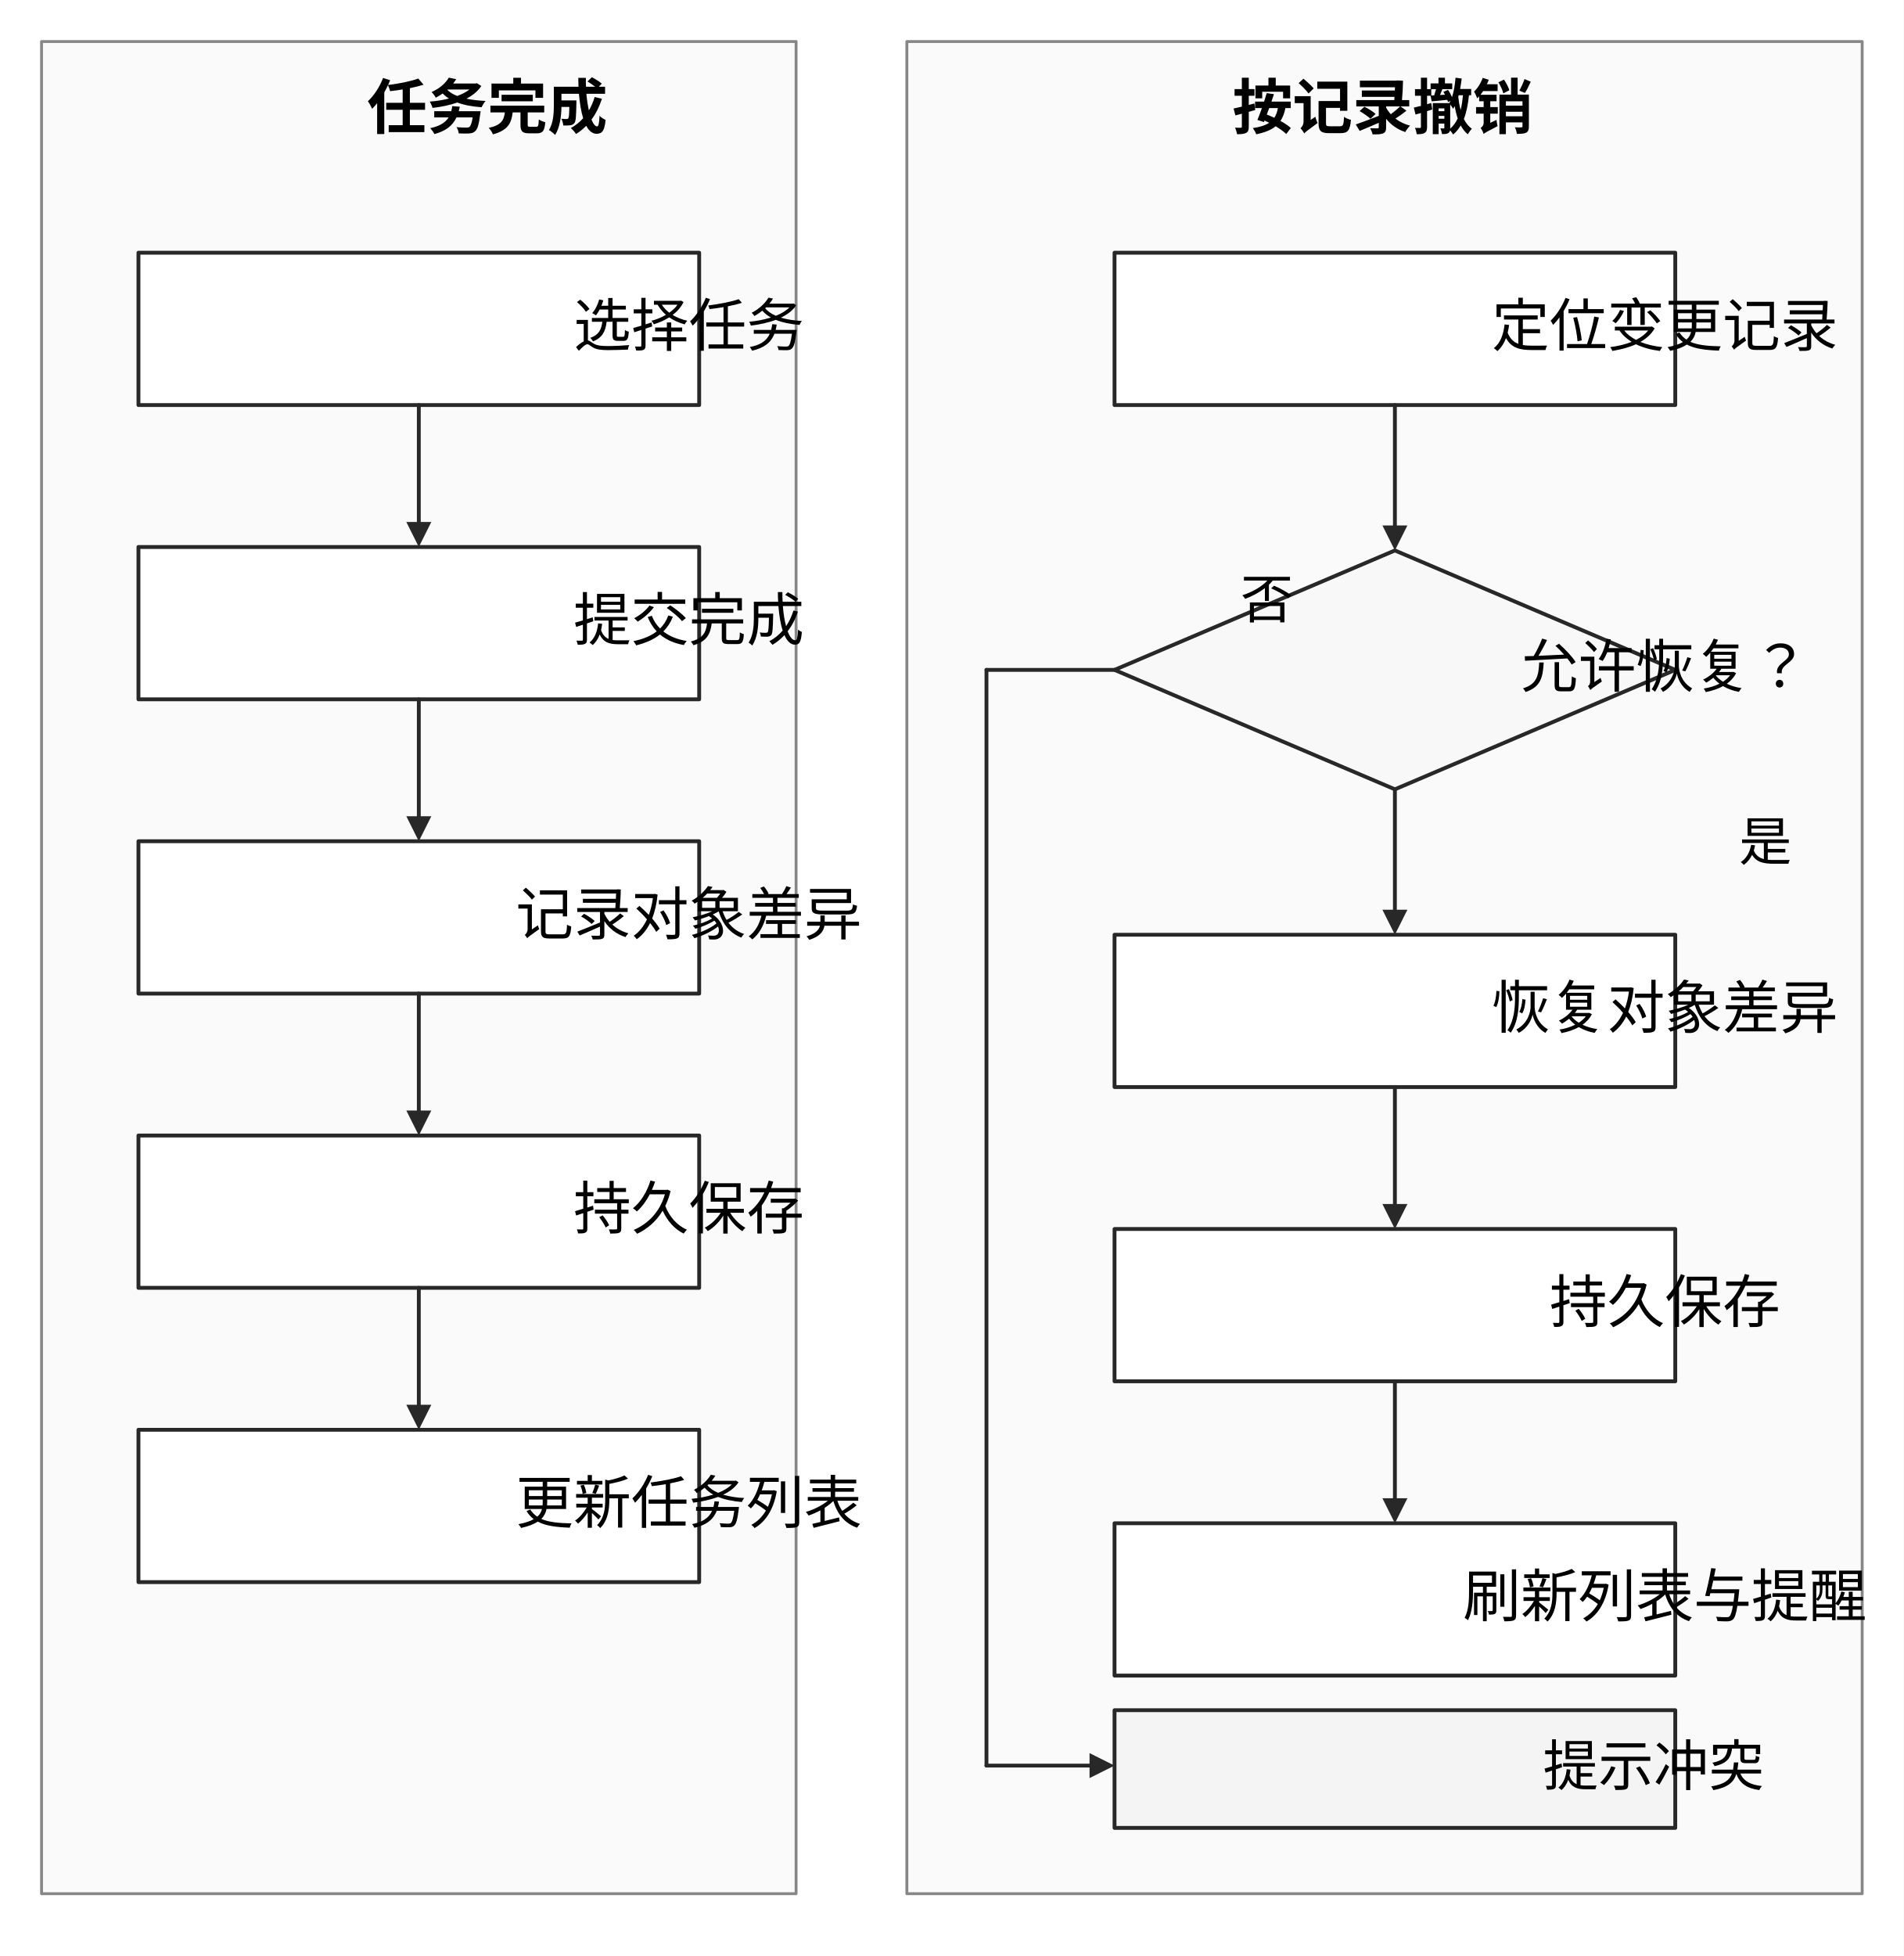
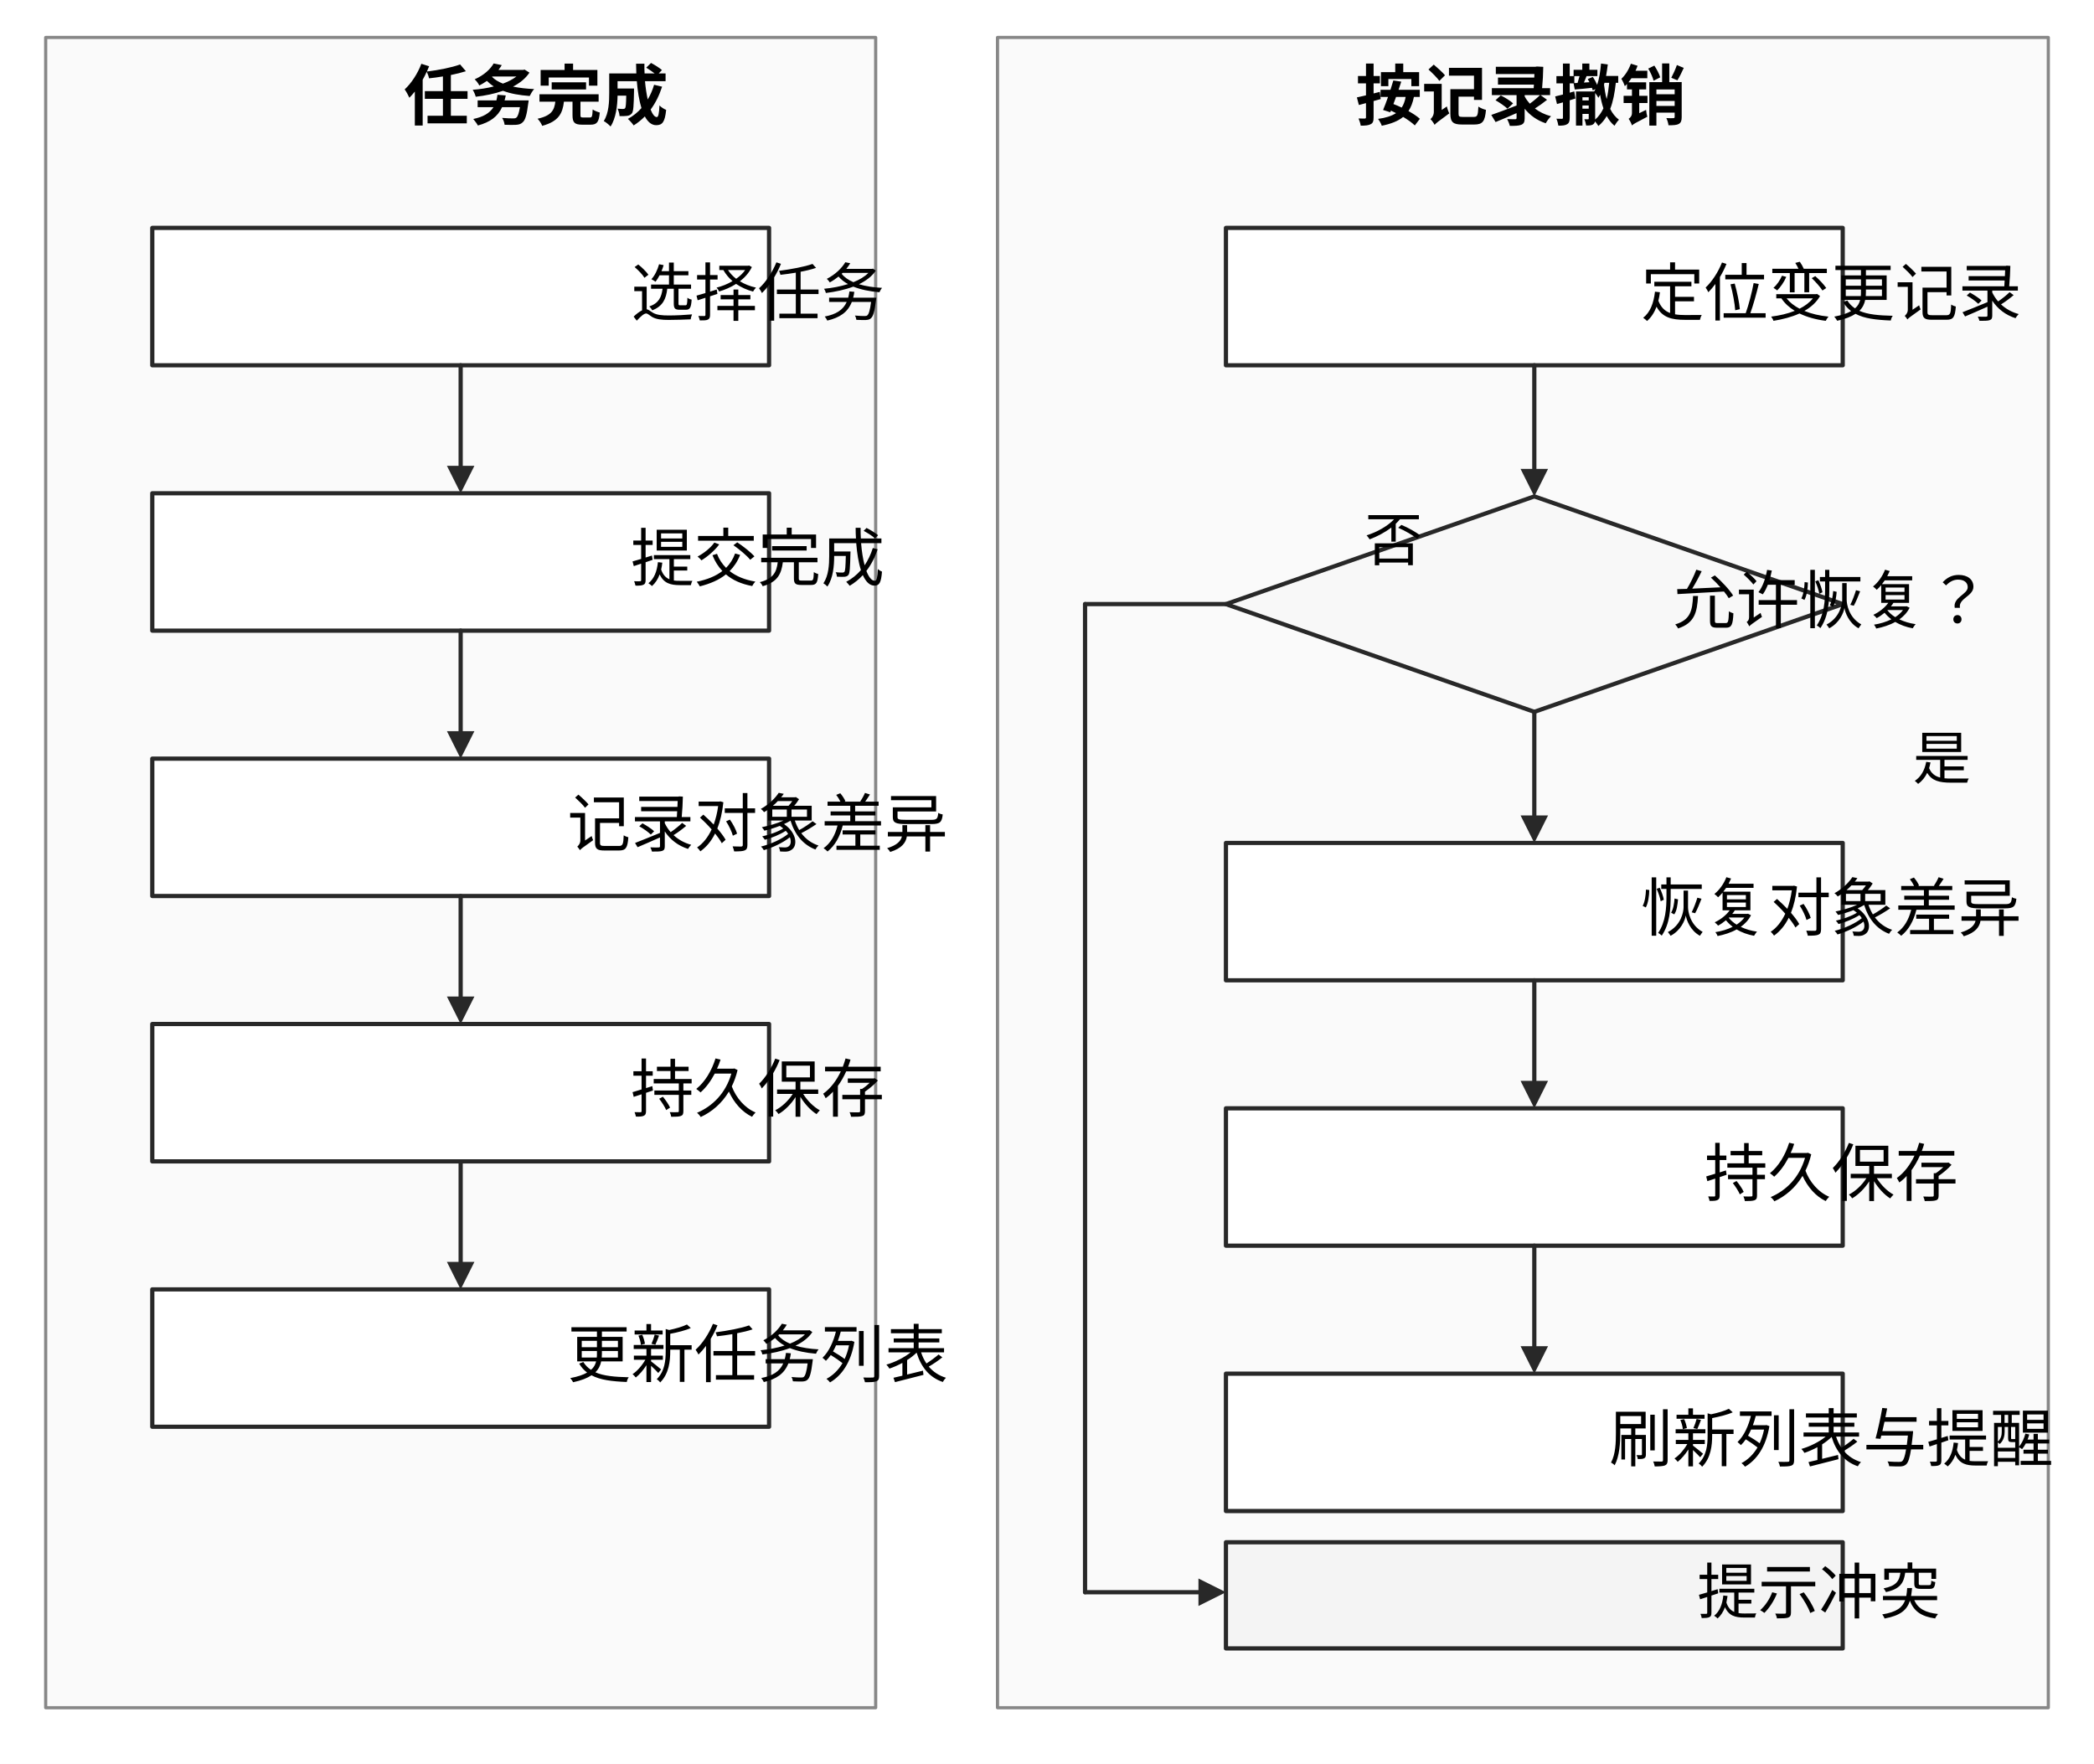
- <svg xmlns="http://www.w3.org/2000/svg" xmlns:ns1="http://schemas.microsoft.com/visio/2003/SVGExtensions/" xmlns:xlink="http://www.w3.org/1999/xlink" width="5.5in" height="5.65in" viewBox="0 0 396 406.8" xml:space="preserve" color-interpolation-filters="sRGB" class="st14">
+ <svg xmlns="http://www.w3.org/2000/svg" xmlns:ns1="http://schemas.microsoft.com/visio/2003/SVGExtensions/" xmlns:xlink="http://www.w3.org/1999/xlink" width="5.5in" height="4.633in" viewBox="0 0 396 333.576" xml:space="preserve" color-interpolation-filters="sRGB" class="st14">
  <ns1:documentProperties ns1:langID="2052" ns1:metric="true" ns1:viewMarkup="false" />
  <style type="text/css">
	
		.st1 {fill:#ffffff;stroke:none;stroke-linecap:round;stroke-linejoin:round;stroke-width:0.8}
		.st2 {fill:#fafafa;stroke:#878787;stroke-linecap:round;stroke-linejoin:round;stroke-width:0.6}
		.st3 {fill:none;stroke:none;stroke-linecap:round;stroke-linejoin:round;stroke-width:0.8}
		.st4 {fill:#000000;font-family:宋体;font-size:1.042em;font-weight:bold}
		.st5 {fill:#ffffff;stroke:#282828;stroke-linecap:round;stroke-linejoin:round;stroke-width:0.8}
		.st6 {fill:#000000;font-family:宋体;font-size:1em}
		.st7 {marker-end:url(#mrkr4-21);stroke:#282828;stroke-linecap:round;stroke-linejoin:round;stroke-width:0.8}
		.st8 {fill:#282828;fill-opacity:1;stroke:#282828;stroke-opacity:1;stroke-width:0.308}
		.st9 {fill:#f8f8f8;stroke:#282828;stroke-linecap:round;stroke-linejoin:round;stroke-width:0.8}
		.st10 {fill:#000000;font-family:宋体;font-size:0.917em}
		.st11 {stroke:#282828;stroke-linecap:round;stroke-linejoin:round;stroke-width:0.8}
		.st12 {fill:#f4f4f4;stroke:#282828;stroke-linecap:round;stroke-linejoin:round;stroke-width:0.8}
		.st13 {fill:#000000;font-family:宋体;font-size:0.958em}
		.st14 {fill:none;fill-rule:evenodd;font-size:12px;overflow:visible;stroke-linecap:square;stroke-miterlimit:3}
	
	</style>
  <defs id="Markers">
    <g id="lend4">
      <path d="M 2 1 L 0 0 L 2 -1 L 2 1 " style="stroke:none" />
    </g>
    <marker id="mrkr4-21" class="st8" ns1:arrowType="4" ns1:arrowSize="1" ns1:setback="6.5" refX="-6.5" orient="auto" markerUnits="strokeWidth" overflow="visible">
      <use xlink:href="#lend4" transform="scale(-3.25,-3.25) " />
    </marker>
  </defs>
  <g ns1:mID="11" ns1:index="9" ns1:groupContext="foregroundPage">
    <ns1:pageProperties ns1:drawingScale="0.0393701" ns1:pageScale="0.0393701" ns1:drawingUnits="24" ns1:shadowOffsetX="8.50394" ns1:shadowOffsetY="-8.50394" />
    <g id="shape1-1" ns1:mID="1" ns1:groupContext="shape">
-       <rect x="0" y="0" width="396" height="406.8" class="st1" />
+       <rect x="0" y="0" width="396" height="333.576" class="st1" />
    </g>
-     <g id="shape2-3" ns1:mID="2" ns1:groupContext="shape" transform="translate(8.64,-12.96)">
-       <rect x="0" y="21.6" width="156.96" height="385.2" class="st2" />
+     <g id="shape2-3" ns1:mID="2" ns1:groupContext="shape" transform="translate(8.64,-10.6272)">
+       <rect x="0" y="17.712" width="156.96" height="315.864" class="st2" />
    </g>
-     <g id="shape3-5" ns1:mID="3" ns1:groupContext="shape" transform="translate(15.84,-373.68)">
-       <ns1:textBlock ns1:margins="rect(2,2,2,2)" ns1:tabSpace="42.5197" />
-       <ns1:textRect cx="71.28" cy="396.72" width="142.56" height="20.16" />
-       <rect x="0" y="386.64" width="142.56" height="20.16" class="st3" />
-       <text x="2" y="400.47" class="st4" ns1:langID="2052">
+     <g id="shape3-5" ns1:mID="3" ns1:groupContext="shape" transform="translate(15.84,-306.418)">
+       <ns1:textBlock ns1:margins="rect(0.5,2,0.5,2)" ns1:tabSpace="42.5197" />
+       <ns1:textRect cx="71.28" cy="325.31" width="142.56" height="16.531" />
+       <rect x="0" y="317.045" width="142.56" height="16.531" class="st3" />
+       <text x="2" y="329.06" class="st4" ns1:langID="2052">
        <ns1:paragraph />
        <ns1:tabList />任务完成</text>
    </g>
-     <g id="shape4-8" ns1:mID="4" ns1:groupContext="shape" transform="translate(188.64,-12.96)">
-       <rect x="0" y="21.6" width="198.72" height="385.2" class="st2" />
+     <g id="shape4-8" ns1:mID="4" ns1:groupContext="shape" transform="translate(188.64,-10.6272)">
+       <rect x="0" y="17.712" width="198.72" height="315.864" class="st2" />
    </g>
-     <g id="shape5-10" ns1:mID="5" ns1:groupContext="shape" transform="translate(195.84,-373.68)">
-       <ns1:textBlock ns1:margins="rect(2,2,2,2)" ns1:tabSpace="42.5197" />
-       <ns1:textRect cx="92.16" cy="396.72" width="184.32" height="20.16" />
-       <rect x="0" y="386.64" width="184.32" height="20.16" class="st3" />
-       <text x="2" y="400.47" class="st4" ns1:langID="2052">
+     <g id="shape5-10" ns1:mID="5" ns1:groupContext="shape" transform="translate(195.84,-306.418)">
+       <ns1:textBlock ns1:margins="rect(0.5,2,0.5,2)" ns1:tabSpace="42.5197" />
+       <ns1:textRect cx="92.16" cy="325.31" width="184.32" height="16.531" />
+       <rect x="0" y="317.045" width="184.32" height="16.531" class="st3" />
+       <text x="2" y="329.06" class="st4" ns1:langID="2052">
        <ns1:paragraph />
        <ns1:tabList />按记录撤销</text>
    </g>
-     <g id="shape6-13" ns1:mID="6" ns1:groupContext="shape" transform="translate(28.8,-322.56)">
-       <ns1:textBlock ns1:margins="rect(2,2,2,2)" ns1:tabSpace="42.5197" />
-       <ns1:textRect cx="58.32" cy="390.96" width="116.65" height="31.68" />
-       <rect x="0" y="375.12" width="116.64" height="31.68" class="st5" />
-       <text x="34.32" y="394.56" class="st6" ns1:langID="2052">
+     <g id="shape6-13" ns1:mID="6" ns1:groupContext="shape" transform="translate(28.8,-264.499)">
+       <ns1:textBlock ns1:margins="rect(0.5,2,0.5,2)" ns1:tabSpace="42.5197" />
+       <ns1:textRect cx="58.32" cy="320.587" width="116.65" height="25.978" />
+       <rect x="0" y="307.598" width="116.64" height="25.978" class="st5" />
+       <text x="34.32" y="324.19" class="st6" ns1:langID="2052">
        <ns1:paragraph ns1:horizAlign="1" />
        <ns1:tabList />选择任务</text>
    </g>
-     <g id="shape7-16" ns1:mID="7" ns1:groupContext="shape" transform="translate(493.92,84.24) rotate(90)">
-       <path d="M0 406.8 L24.32 406.8" class="st7" />
+     <g id="shape7-16" ns1:mID="7" ns1:groupContext="shape" transform="translate(420.696,69.0768) rotate(90)">
+       <path d="M0 333.58 L19.01 333.58" class="st7" />
    </g>
-     <g id="shape8-22" ns1:mID="8" ns1:groupContext="shape" transform="translate(28.8,-261.36)">
-       <ns1:textBlock ns1:margins="rect(2,2,2,2)" ns1:tabSpace="42.5197" />
-       <ns1:textRect cx="58.32" cy="390.96" width="116.65" height="31.68" />
-       <rect x="0" y="375.12" width="116.64" height="31.68" class="st5" />
-       <text x="34.32" y="394.56" class="st6" ns1:langID="2052">
+     <g id="shape8-22" ns1:mID="8" ns1:groupContext="shape" transform="translate(28.8,-214.315)">
+       <ns1:textBlock ns1:margins="rect(0.5,2,0.5,2)" ns1:tabSpace="42.5197" />
+       <ns1:textRect cx="58.32" cy="320.587" width="116.65" height="25.978" />
+       <rect x="0" y="307.598" width="116.64" height="25.978" class="st5" />
+       <text x="34.32" y="324.19" class="st6" ns1:langID="2052">
        <ns1:paragraph ns1:horizAlign="1" />
        <ns1:tabList />提交完成</text>
    </g>
-     <g id="shape9-25" ns1:mID="9" ns1:groupContext="shape" transform="translate(493.92,145.44) rotate(90)">
-       <path d="M0 406.8 L24.32 406.8" class="st7" />
+     <g id="shape9-25" ns1:mID="9" ns1:groupContext="shape" transform="translate(420.696,119.261) rotate(90)">
+       <path d="M0 333.58 L19.01 333.58" class="st7" />
    </g>
-     <g id="shape10-30" ns1:mID="10" ns1:groupContext="shape" transform="translate(28.8,-200.16)">
-       <ns1:textBlock ns1:margins="rect(2,2,2,2)" ns1:tabSpace="42.5197" />
-       <ns1:textRect cx="58.32" cy="390.96" width="116.65" height="31.68" />
-       <rect x="0" y="375.12" width="116.64" height="31.68" class="st5" />
-       <text x="22.32" y="394.56" class="st6" ns1:langID="2052">
+     <g id="shape10-30" ns1:mID="10" ns1:groupContext="shape" transform="translate(28.8,-164.131)">
+       <ns1:textBlock ns1:margins="rect(0.5,2,0.5,2)" ns1:tabSpace="42.5197" />
+       <ns1:textRect cx="58.32" cy="320.587" width="116.65" height="25.978" />
+       <rect x="0" y="307.598" width="116.64" height="25.978" class="st5" />
+       <text x="22.32" y="324.19" class="st6" ns1:langID="2052">
        <ns1:paragraph ns1:horizAlign="1" />
        <ns1:tabList />记录对象差异</text>
    </g>
-     <g id="shape11-33" ns1:mID="11" ns1:groupContext="shape" transform="translate(493.92,206.64) rotate(90)">
-       <path d="M0 406.8 L24.32 406.8" class="st7" />
+     <g id="shape11-33" ns1:mID="11" ns1:groupContext="shape" transform="translate(420.696,169.445) rotate(90)">
+       <path d="M0 333.58 L19.01 333.58" class="st7" />
    </g>
-     <g id="shape12-38" ns1:mID="12" ns1:groupContext="shape" transform="translate(28.8,-138.96)">
-       <ns1:textBlock ns1:margins="rect(2,2,2,2)" ns1:tabSpace="42.5197" />
-       <ns1:textRect cx="58.32" cy="390.96" width="116.65" height="31.68" />
-       <rect x="0" y="375.12" width="116.64" height="31.68" class="st5" />
-       <text x="34.32" y="394.56" class="st6" ns1:langID="2052">
+     <g id="shape12-38" ns1:mID="12" ns1:groupContext="shape" transform="translate(28.8,-113.947)">
+       <ns1:textBlock ns1:margins="rect(0.5,2,0.5,2)" ns1:tabSpace="42.5197" />
+       <ns1:textRect cx="58.32" cy="320.587" width="116.65" height="25.978" />
+       <rect x="0" y="307.598" width="116.64" height="25.978" class="st5" />
+       <text x="34.32" y="324.19" class="st6" ns1:langID="2052">
        <ns1:paragraph ns1:horizAlign="1" />
        <ns1:tabList />持久保存</text>
    </g>
-     <g id="shape13-41" ns1:mID="13" ns1:groupContext="shape" transform="translate(493.92,267.84) rotate(90)">
-       <path d="M0 406.8 L24.32 406.8" class="st7" />
+     <g id="shape13-41" ns1:mID="13" ns1:groupContext="shape" transform="translate(420.696,219.629) rotate(90)">
+       <path d="M0 333.58 L19.01 333.58" class="st7" />
    </g>
-     <g id="shape14-46" ns1:mID="14" ns1:groupContext="shape" transform="translate(28.8,-77.76)">
-       <ns1:textBlock ns1:margins="rect(2,2,2,2)" ns1:tabSpace="42.5197" />
-       <ns1:textRect cx="58.32" cy="390.96" width="116.65" height="31.68" />
-       <rect x="0" y="375.12" width="116.64" height="31.68" class="st5" />
-       <text x="22.32" y="394.56" class="st6" ns1:langID="2052">
+     <g id="shape14-46" ns1:mID="14" ns1:groupContext="shape" transform="translate(28.8,-63.7632)">
+       <ns1:textBlock ns1:margins="rect(0.5,2,0.5,2)" ns1:tabSpace="42.5197" />
+       <ns1:textRect cx="58.32" cy="320.587" width="116.65" height="25.978" />
+       <rect x="0" y="307.598" width="116.64" height="25.978" class="st5" />
+       <text x="22.32" y="324.19" class="st6" ns1:langID="2052">
        <ns1:paragraph ns1:horizAlign="1" />
        <ns1:tabList />更新任务列表</text>
    </g>
-     <g id="shape15-49" ns1:mID="15" ns1:groupContext="shape" transform="translate(231.84,-322.56)">
-       <ns1:textBlock ns1:margins="rect(2,2,2,2)" ns1:tabSpace="42.5197" />
-       <ns1:textRect cx="58.32" cy="390.96" width="116.65" height="31.68" />
-       <rect x="0" y="375.12" width="116.64" height="31.68" class="st5" />
-       <text x="22.32" y="394.56" class="st6" ns1:langID="2052">
+     <g id="shape15-49" ns1:mID="15" ns1:groupContext="shape" transform="translate(231.84,-264.499)">
+       <ns1:textBlock ns1:margins="rect(0.5,2,0.5,2)" ns1:tabSpace="42.5197" />
+       <ns1:textRect cx="58.32" cy="320.587" width="116.65" height="25.978" />
+       <rect x="0" y="307.598" width="116.64" height="25.978" class="st5" />
+       <text x="22.32" y="324.19" class="st6" ns1:langID="2052">
        <ns1:paragraph ns1:horizAlign="1" />
        <ns1:tabList />定位变更记录</text>
    </g>
-     <g id="shape16-52" ns1:mID="16" ns1:groupContext="shape" transform="translate(231.84,-242.64)">
-       <ns1:textBlock ns1:margins="rect(2,2,2,2)" ns1:tabSpace="42.5197" />
-       <ns1:textRect cx="58.32" cy="381.96" width="116.65" height="49.68" />
-       <path d="M58.32 357.12 L116.64 381.96 L58.32 406.8 L0 381.96 L58.32 357.12 Z" class="st9" />
-       <text x="28.32" y="385.56" class="st6" ns1:langID="2052">
+     <g id="shape16-52" ns1:mID="16" ns1:groupContext="shape" transform="translate(231.84,-198.965)">
+       <ns1:textBlock ns1:margins="rect(0.5,2,0.5,2)" ns1:tabSpace="42.5197" />
+       <ns1:textRect cx="58.32" cy="313.207" width="116.65" height="40.738" />
+       <path d="M58.32 292.84 L116.64 313.21 L58.32 333.58 L0 313.21 L58.32 292.84 Z" class="st9" />
+       <text x="28.32" y="316.81" class="st6" ns1:langID="2052">
        <ns1:paragraph ns1:horizAlign="1" />
        <ns1:tabList />允许恢复？</text>
    </g>
-     <g id="shape17-55" ns1:mID="17" ns1:groupContext="shape" transform="translate(231.84,-180.72)">
-       <ns1:textBlock ns1:margins="rect(2,2,2,2)" ns1:tabSpace="42.5197" />
-       <ns1:textRect cx="58.32" cy="390.96" width="116.65" height="31.68" />
-       <rect x="0" y="375.12" width="116.64" height="31.68" class="st5" />
-       <text x="22.32" y="394.56" class="st6" ns1:langID="2052">
+     <g id="shape17-55" ns1:mID="17" ns1:groupContext="shape" transform="translate(231.84,-148.19)">
+       <ns1:textBlock ns1:margins="rect(0.5,2,0.5,2)" ns1:tabSpace="42.5197" />
+       <ns1:textRect cx="58.32" cy="320.587" width="116.65" height="25.978" />
+       <rect x="0" y="307.598" width="116.64" height="25.978" class="st5" />
+       <text x="22.32" y="324.19" class="st6" ns1:langID="2052">
        <ns1:paragraph ns1:horizAlign="1" />
        <ns1:tabList />恢复对象差异</text>
    </g>
-     <g id="shape18-58" ns1:mID="18" ns1:groupContext="shape" transform="translate(231.84,-119.52)">
-       <ns1:textBlock ns1:margins="rect(2,2,2,2)" ns1:tabSpace="42.5197" />
-       <ns1:textRect cx="58.32" cy="390.96" width="116.65" height="31.68" />
-       <rect x="0" y="375.12" width="116.64" height="31.68" class="st5" />
-       <text x="34.32" y="394.56" class="st6" ns1:langID="2052">
+     <g id="shape18-58" ns1:mID="18" ns1:groupContext="shape" transform="translate(231.84,-98.0064)">
+       <ns1:textBlock ns1:margins="rect(0.5,2,0.5,2)" ns1:tabSpace="42.5197" />
+       <ns1:textRect cx="58.32" cy="320.587" width="116.65" height="25.978" />
+       <rect x="0" y="307.598" width="116.64" height="25.978" class="st5" />
+       <text x="34.32" y="324.19" class="st6" ns1:langID="2052">
        <ns1:paragraph ns1:horizAlign="1" />
        <ns1:tabList />持久保存</text>
    </g>
-     <g id="shape19-61" ns1:mID="19" ns1:groupContext="shape" transform="translate(231.84,-58.32)">
-       <ns1:textBlock ns1:margins="rect(2,2,2,2)" ns1:tabSpace="42.5197" />
-       <ns1:textRect cx="58.32" cy="390.96" width="116.65" height="31.68" />
-       <rect x="0" y="375.12" width="116.64" height="31.68" class="st5" />
-       <text x="16.32" y="394.56" class="st6" ns1:langID="2052">
+     <g id="shape19-61" ns1:mID="19" ns1:groupContext="shape" transform="translate(231.84,-47.8224)">
+       <ns1:textBlock ns1:margins="rect(0.5,2,0.5,2)" ns1:tabSpace="42.5197" />
+       <ns1:textRect cx="58.32" cy="320.587" width="116.65" height="25.978" />
+       <rect x="0" y="307.598" width="116.64" height="25.978" class="st5" />
+       <text x="16.32" y="324.19" class="st6" ns1:langID="2052">
        <ns1:paragraph ns1:horizAlign="1" />
        <ns1:tabList />刷新列表与提醒</text>
    </g>
-     <g id="shape20-64" ns1:mID="20" ns1:groupContext="shape" transform="translate(696.96,84.24) rotate(90)">
-       <path d="M0 406.8 L25.04 406.8" class="st7" />
+     <g id="shape20-64" ns1:mID="20" ns1:groupContext="shape" transform="translate(623.736,69.0768) rotate(90)">
+       <path d="M0 333.58 L19.6 333.58" class="st7" />
    </g>
-     <g id="shape21-69" ns1:mID="21" ns1:groupContext="shape" transform="translate(696.96,164.16) rotate(90)">
-       <path d="M0 406.8 L25.04 406.8" class="st7" />
+     <g id="shape21-69" ns1:mID="21" ns1:groupContext="shape" transform="translate(623.736,134.611) rotate(90)">
+       <path d="M0 333.58 L19.6 333.58" class="st7" />
    </g>
-     <g id="shape22-74" ns1:mID="22" ns1:groupContext="shape" transform="translate(696.96,226.08) rotate(90)">
-       <path d="M0 406.8 L24.32 406.8" class="st7" />
+     <g id="shape22-74" ns1:mID="22" ns1:groupContext="shape" transform="translate(623.736,185.386) rotate(90)">
+       <path d="M0 333.58 L19.01 333.58" class="st7" />
    </g>
-     <g id="shape23-79" ns1:mID="23" ns1:groupContext="shape" transform="translate(696.96,287.28) rotate(90)">
-       <path d="M0 406.8 L24.32 406.8" class="st7" />
+     <g id="shape23-79" ns1:mID="23" ns1:groupContext="shape" transform="translate(623.736,235.57) rotate(90)">
+       <path d="M0 333.58 L19.01 333.58" class="st7" />
    </g>
-     <g id="shape24-84" ns1:mID="24" ns1:groupContext="shape" transform="translate(299.52,-222.48)">
-       <ns1:textBlock ns1:margins="rect(2,2,2,2)" ns1:tabSpace="42.5197" />
-       <ns1:textRect cx="16.2" cy="398.16" width="32.4" height="17.28" />
-       <rect x="0" y="389.52" width="32.4" height="17.28" class="st3" />
-       <text x="10.7" y="401.46" class="st10" ns1:langID="2052">
+     <g id="shape24-84" ns1:mID="24" ns1:groupContext="shape" transform="translate(299.52,-182.434)">
+       <ns1:textBlock ns1:margins="rect(0.5,2,0.5,2)" ns1:tabSpace="42.5197" />
+       <ns1:textRect cx="16.2" cy="326.491" width="32.4" height="14.17" />
+       <rect x="0" y="319.406" width="32.4" height="14.17" class="st3" />
+       <text x="10.7" y="329.79" class="st10" ns1:langID="2052">
        <ns1:paragraph ns1:horizAlign="1" />
        <ns1:tabList />是</text>
    </g>
-     <g id="shape25-87" ns1:mID="25" ns1:groupContext="shape" transform="translate(231.84,546.12) rotate(180)">
-       <path d="M0 406.8 L26.64 406.8" class="st11" />
+     <g id="shape25-87" ns1:mID="25" ns1:groupContext="shape" transform="translate(231.84,447.818) rotate(180)">
+       <path d="M0 333.58 L26.64 333.58" class="st11" />
    </g>
-     <g id="shape26-90" ns1:mID="26" ns1:groupContext="shape" transform="translate(612,139.32) rotate(90)">
-       <path d="M0 406.8 L227.88 406.8" class="st11" />
+     <g id="shape26-90" ns1:mID="26" ns1:groupContext="shape" transform="translate(538.776,114.242) rotate(90)">
+       <path d="M0 333.58 L186.86 333.58" class="st11" />
    </g>
-     <g id="shape27-93" ns1:mID="27" ns1:groupContext="shape" transform="translate(205.2,-39.6)">
-       <path d="M0 406.8 L21.44 406.8" class="st7" />
+     <g id="shape27-93" ns1:mID="27" ns1:groupContext="shape" transform="translate(205.2,-32.472)">
+       <path d="M0 333.58 L21.44 333.58" class="st7" />
    </g>
-     <g id="shape28-98" ns1:mID="28" ns1:groupContext="shape" transform="translate(195.84,-272.88)">
-       <ns1:textBlock ns1:margins="rect(2,2,2,2)" ns1:tabSpace="42.5197" />
-       <ns1:textRect cx="16.2" cy="398.16" width="32.4" height="17.28" />
-       <rect x="0" y="389.52" width="32.4" height="17.28" class="st3" />
-       <text x="10.7" y="401.46" class="st10" ns1:langID="2052">
+     <g id="shape28-98" ns1:mID="28" ns1:groupContext="shape" transform="translate(195.84,-223.762)">
+       <ns1:textBlock ns1:margins="rect(0.5,2,0.5,2)" ns1:tabSpace="42.5197" />
+       <ns1:textRect cx="16.2" cy="326.491" width="32.4" height="14.17" />
+       <rect x="0" y="319.406" width="32.4" height="14.17" class="st3" />
+       <text x="10.7" y="329.79" class="st10" ns1:langID="2052">
        <ns1:paragraph ns1:horizAlign="1" />
        <ns1:tabList />否</text>
    </g>
-     <g id="shape29-101" ns1:mID="29" ns1:groupContext="shape" transform="translate(231.84,-26.64)">
-       <ns1:textBlock ns1:margins="rect(2,2,2,2)" ns1:tabSpace="42.5197" />
-       <ns1:textRect cx="58.32" cy="394.56" width="116.65" height="24.48" />
-       <rect x="0" y="382.32" width="116.64" height="24.48" class="st12" />
-       <text x="35.32" y="398.01" class="st13" ns1:langID="2052">
+     <g id="shape29-101" ns1:mID="29" ns1:groupContext="shape" transform="translate(231.84,-21.8448)">
+       <ns1:textBlock ns1:margins="rect(0.5,2,0.5,2)" ns1:tabSpace="42.5197" />
+       <ns1:textRect cx="58.32" cy="323.539" width="116.65" height="20.074" />
+       <rect x="0" y="313.502" width="116.64" height="20.074" class="st12" />
+       <text x="35.32" y="326.99" class="st13" ns1:langID="2052">
        <ns1:paragraph ns1:horizAlign="1" />
        <ns1:tabList />提示冲突</text>
    </g>
  </g>
</svg>
